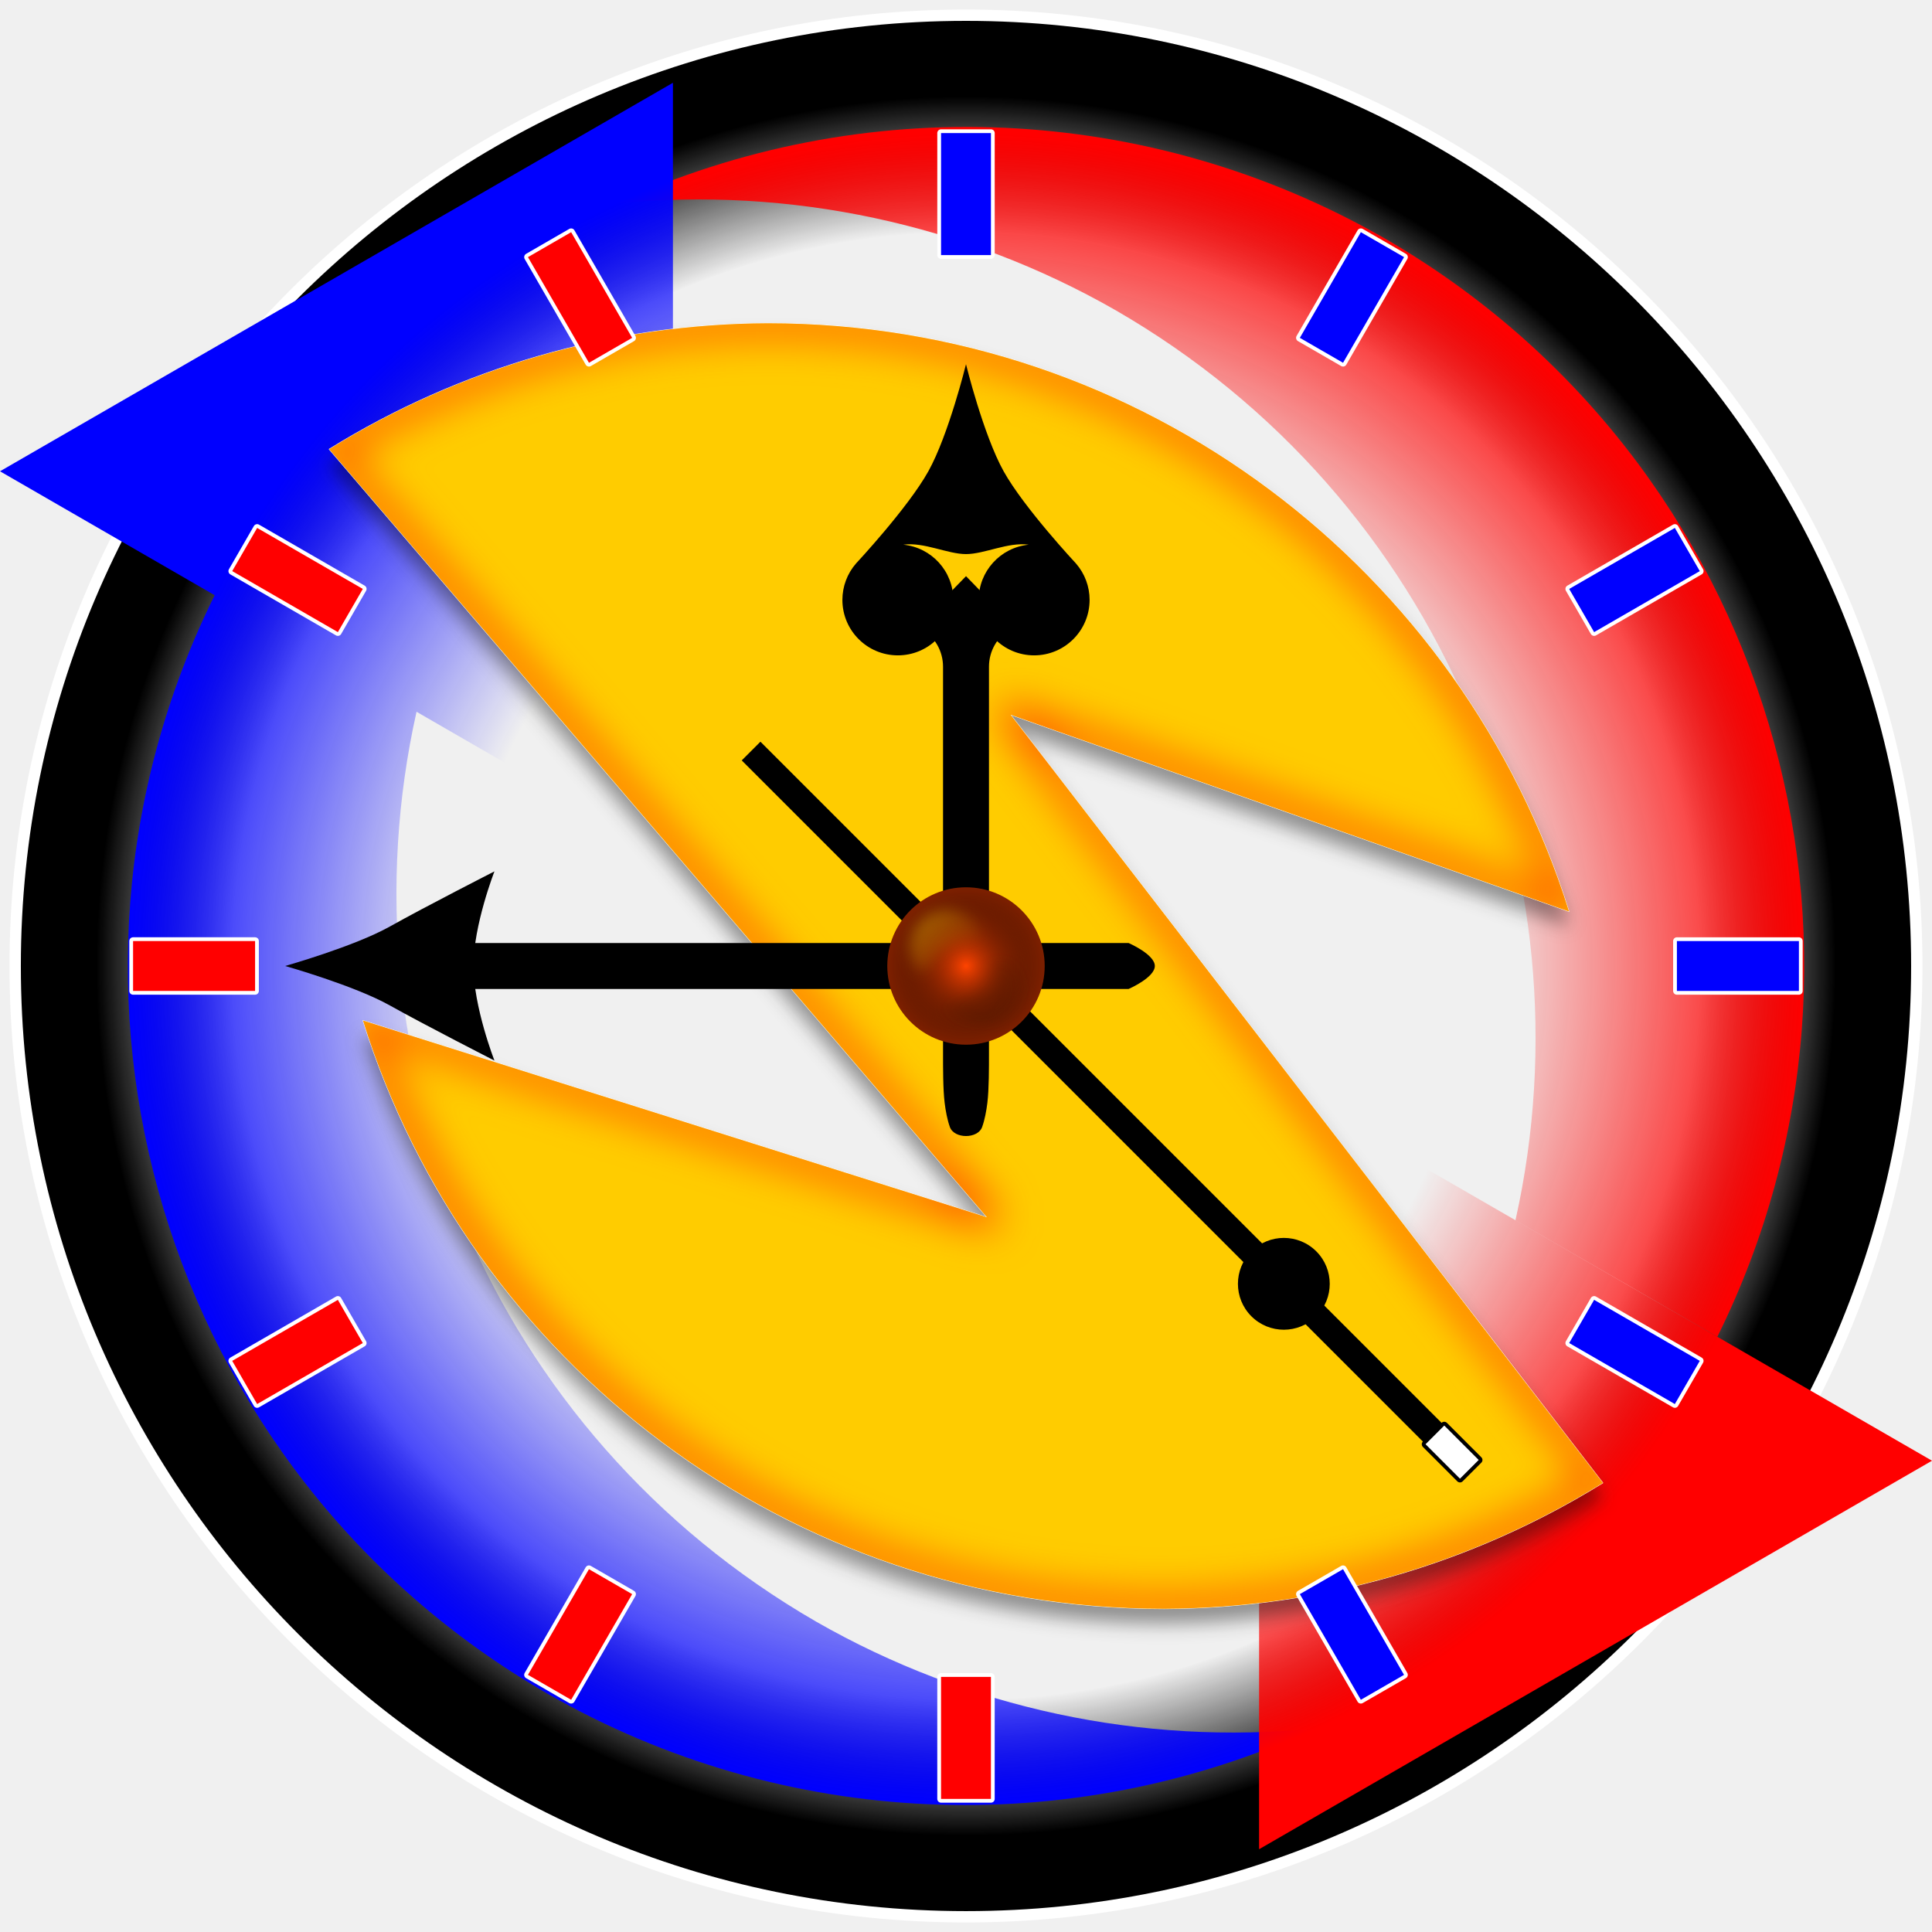
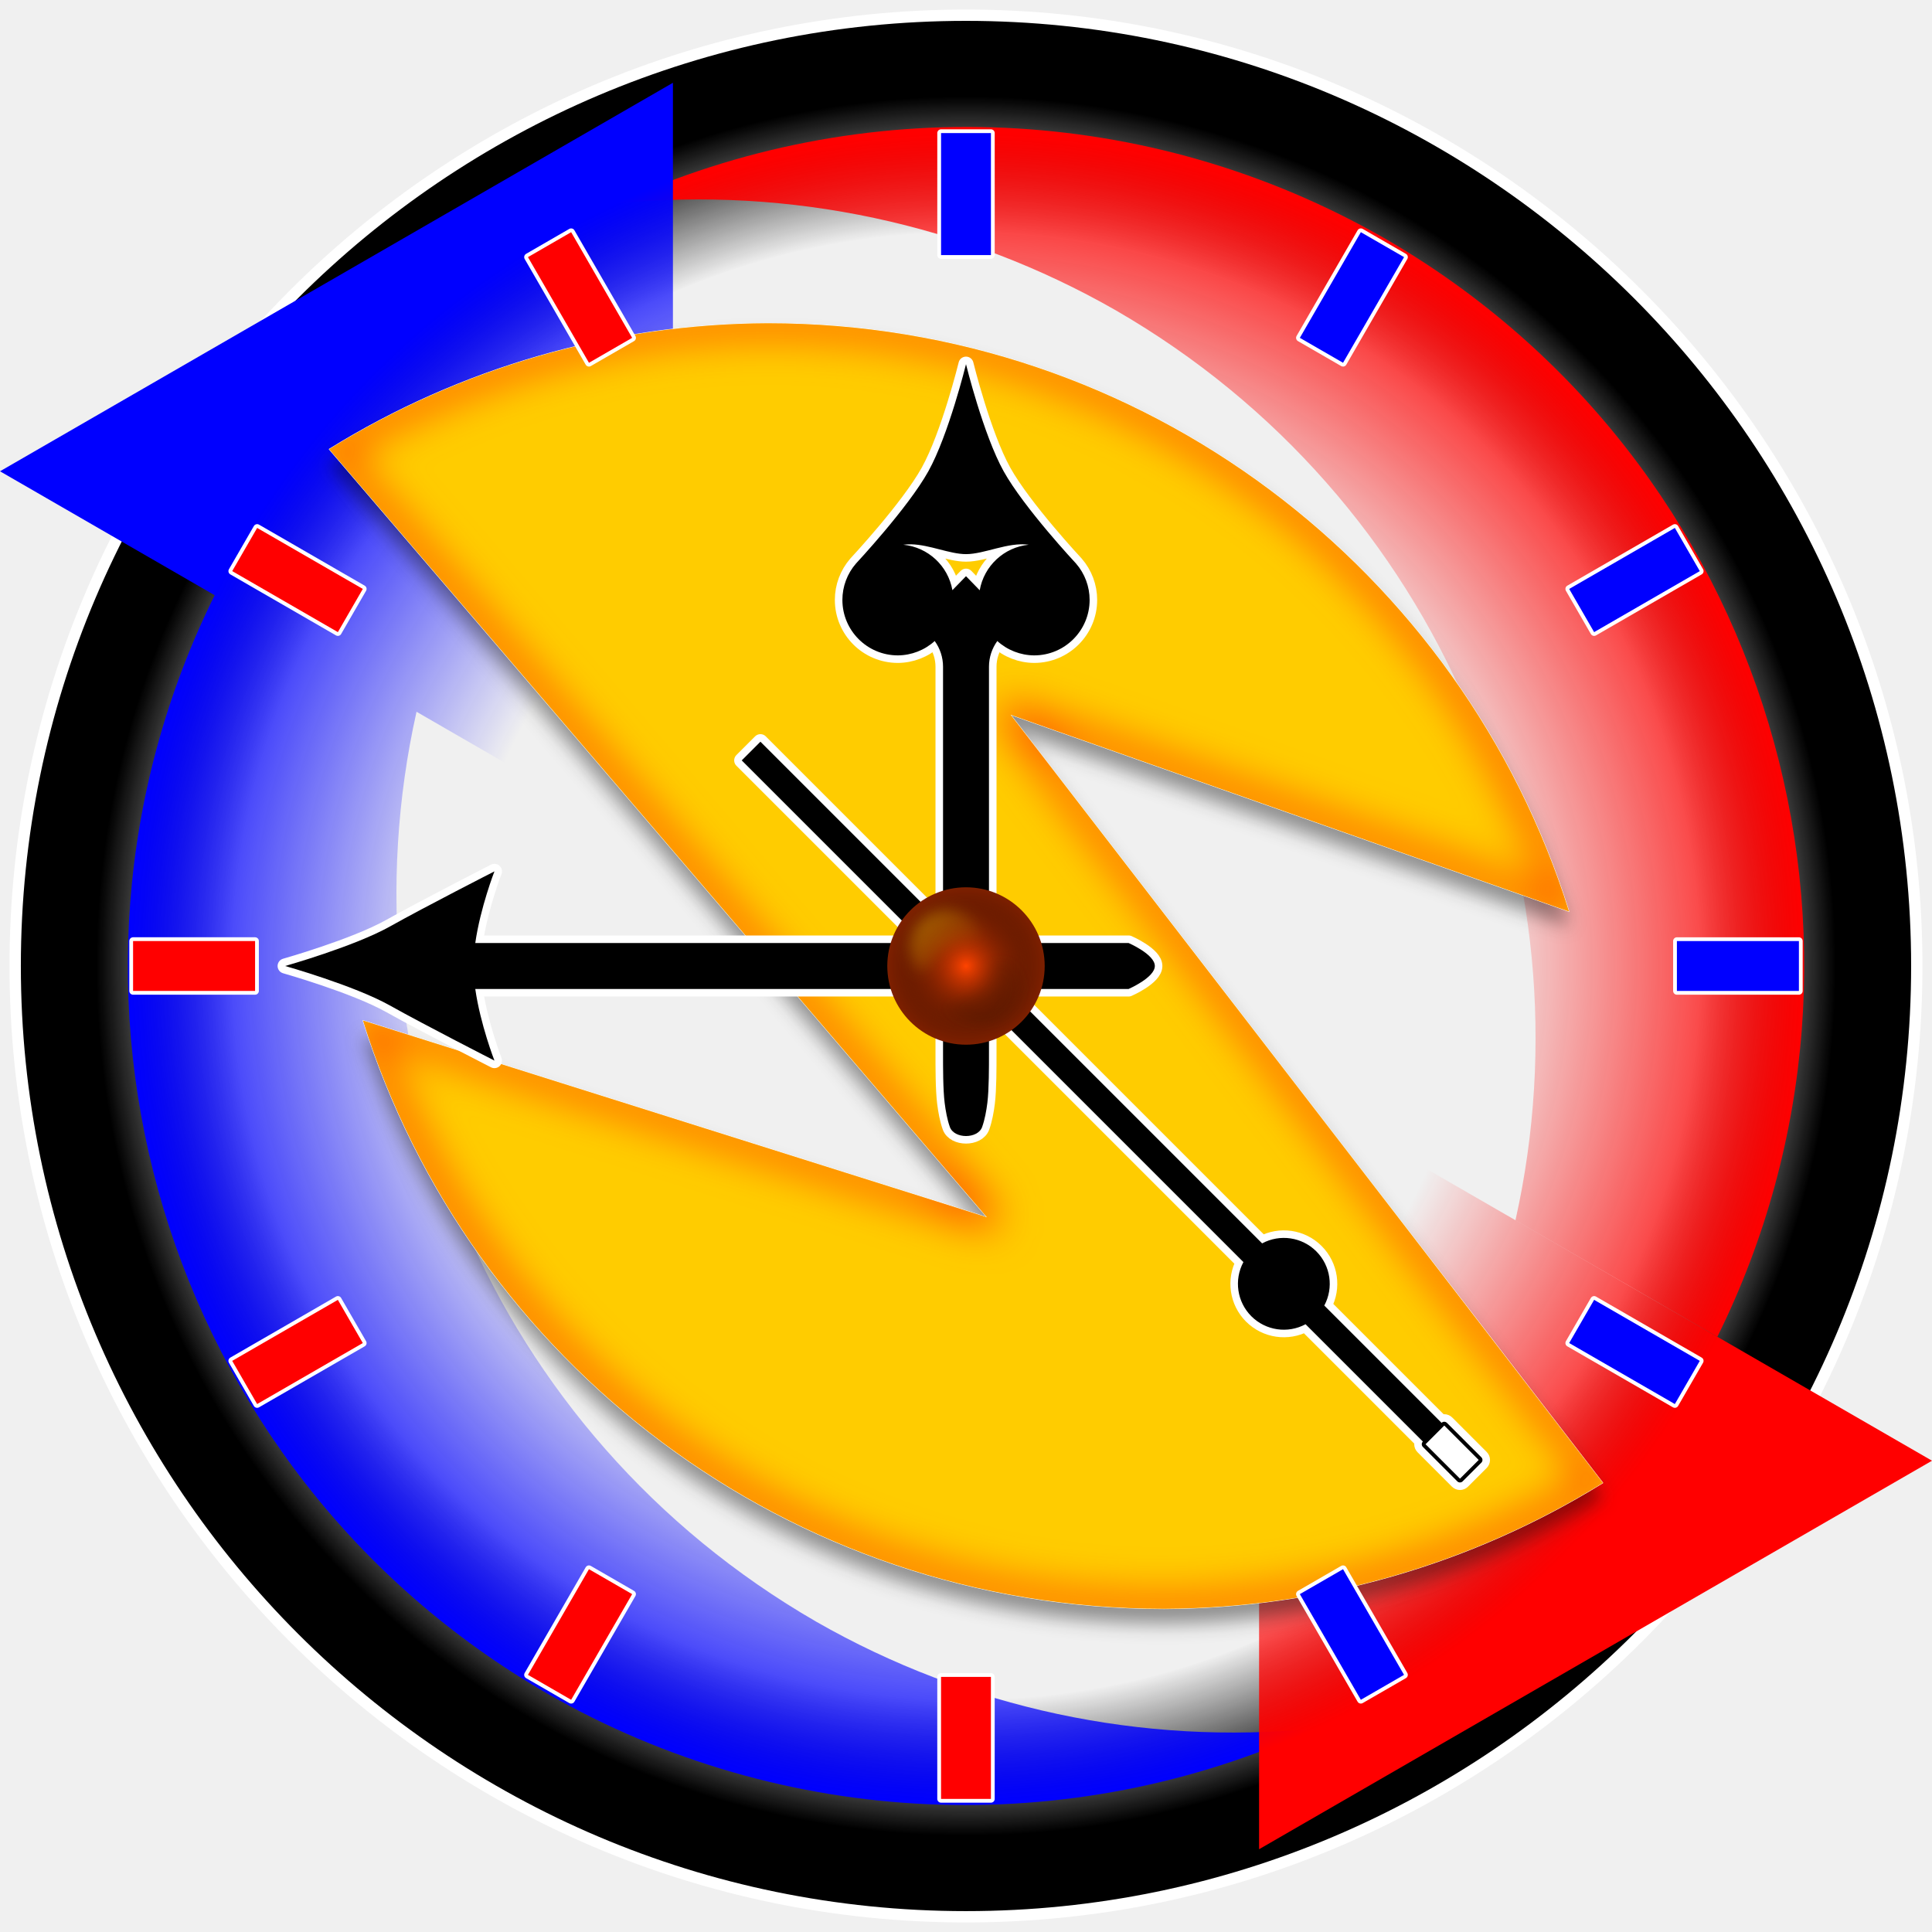
<svg xmlns="http://www.w3.org/2000/svg" xmlns:xlink="http://www.w3.org/1999/xlink" width="512" height="512" viewBox="0 0 135.467 135.467" version="1.1" id="svg5">
  <defs id="defs2">
    <linearGradient id="linearGradient2">
      <stop style="stop-color:#ffffff;stop-opacity:1;" offset="0" id="stop3" />
      <stop style="stop-color:#ffffff;stop-opacity:0;" offset="1" id="stop4" />
    </linearGradient>
    <linearGradient id="linearGradient1">
      <stop style="stop-color:#000000;stop-opacity:0;" offset="0.776" id="stop2" />
      <stop style="stop-color:#000000;stop-opacity:1;" offset="0.92" id="stop1" />
    </linearGradient>
    <linearGradient id="linearGradient34">
      <stop style="stop-color:#f7c900;stop-opacity:1;" offset="0" id="stop34" />
      <stop style="stop-color:#f79900;stop-opacity:0;" offset="1" id="stop35" />
    </linearGradient>
    <linearGradient id="linearGradient32">
      <stop style="stop-color:#ff4300;stop-opacity:1;" offset="0" id="stop32" />
      <stop style="stop-color:#000000;stop-opacity:0;" offset="1" id="stop33" />
    </linearGradient>
    <linearGradient id="linearGradient24">
      <stop style="stop-color:#ff0000;stop-opacity:0;" offset="0.6" id="stop26" />
      <stop style="stop-color:#ff0000;stop-opacity:1;" offset="1" id="stop25" />
    </linearGradient>
    <linearGradient id="linearGradient22">
      <stop style="stop-color:#0000ff;stop-opacity:0;" offset="0.6" id="stop24" />
      <stop style="stop-color:#0000ff;stop-opacity:1;" offset="1" id="stop23" />
    </linearGradient>
    <linearGradient id="linearGradient21">
      <stop style="stop-color:#ff0000;stop-opacity:0;" offset="0.6" id="stop22" />
      <stop style="stop-color:#ff0000;stop-opacity:1;" offset="1" id="stop21" />
    </linearGradient>
    <radialGradient xlink:href="#linearGradient21" id="radialGradient22" cx="67.731" cy="68.099" fx="67.731" fy="68.099" r="46.143" gradientTransform="matrix(1.275721,0,0,1.265668,-18.67473,-18.45753)" gradientUnits="userSpaceOnUse" />
    <radialGradient xlink:href="#linearGradient22" id="radialGradient24" cx="67.734" cy="67.368" fx="67.734" fy="67.368" r="46.143" gradientTransform="matrix(1.275645,0,0,1.275645,-18.67055,-18.20385)" gradientUnits="userSpaceOnUse" />
    <radialGradient xlink:href="#linearGradient24" id="radialGradient26" cx="67.734" cy="72.376" fx="67.734" fy="72.376" r="23.618" gradientTransform="matrix(2.492609,0,0,2.492241,-101.1003,-112.6454)" gradientUnits="userSpaceOnUse" />
    <clipPath clipPathUnits="userSpaceOnUse" id="clipPath28">
      <path style="color:#000000;fill:#ffcc00;stroke-width:1;stroke-linecap:round;stroke-linejoin:round;-inkscape-stroke:none;paint-order:markers stroke fill" d="m -155.709,13.608 c -10.896,0.042 -21.533,3.12 -30.753,8.83 l 46.123,53.858 -43.752,-13.796 c 7.49,23.9 29.806,41.241 56.176,41.241 10.896,-0.043 21.535,-3.116 30.755,-8.825 L -138.687,41.053 -99.533,54.849 C -107.023,30.949 -129.34,13.608 -155.709,13.608 Z" id="path29" />
    </clipPath>
    <filter style="color-interpolation-filters:sRGB" id="filter29" x="-0.039" y="-0.039" width="1.078" height="1.077">
      <feGaussianBlur stdDeviation="1.479" id="feGaussianBlur29" />
    </filter>
    <filter style="color-interpolation-filters:sRGB" id="filter30" x="-0.018" y="-0.017" width="1.035" height="1.035">
      <feGaussianBlur stdDeviation="0.646" id="feGaussianBlur30" />
    </filter>
    <radialGradient xlink:href="#linearGradient32" id="radialGradient33" cx="-13.181" cy="86.799" fx="-13.181" fy="86.799" r="5.518" gradientUnits="userSpaceOnUse" gradientTransform="translate(80.91419,-19.06641)" />
    <filter style="color-interpolation-filters:sRGB" id="filter33" x="-0.239" y="-0.278" width="1.479" height="1.556">
      <feGaussianBlur stdDeviation="0.504" id="feGaussianBlur33" />
    </filter>
    <linearGradient xlink:href="#linearGradient34" id="linearGradient35" x1="64.565" y1="64.572" x2="67.731" y2="67.733" gradientUnits="userSpaceOnUse" />
    <filter style="color-interpolation-filters:sRGB" id="filter35" x="-0.257" y="-0.299" width="1.514" height="1.598">
      <feGaussianBlur stdDeviation="0.541" id="feGaussianBlur35" />
    </filter>
    <radialGradient xlink:href="#linearGradient1" id="radialGradient2" cx="67.733" cy="67.733" fx="67.733" fy="67.733" r="66.271" gradientTransform="matrix(1,0,0,0.9999845,-3.25e-5,0.00105147)" gradientUnits="userSpaceOnUse" />
    <radialGradient xlink:href="#linearGradient2" id="radialGradient4" cx="237.596" cy="67.733" fx="237.596" fy="67.733" r="58.863" gradientTransform="translate(-169.8626,3.1373027e-5)" gradientUnits="userSpaceOnUse" />
  </defs>
  <g id="layer1">
    <path style="color:#000000;fill:#ffffff;stroke-linecap:round;stroke-linejoin:round;-inkscape-stroke:none;paint-order:markers stroke fill" d="m 67.73,0.67 c -36.949,0 -67.063,30.113 -67.063,67.063 0,36.949 30.113,67.064 67.063,67.064 36.949,0 67.068,-30.115 67.068,-67.064 0,-36.949 -30.119,-67.063 -67.068,-67.063 z m 0,1.586 c 36.087,0 65.48,29.389 65.48,65.477 0,36.087 -29.393,65.477 -65.48,65.477 -36.087,0 -65.475,-29.39 -65.475,-65.477 0,-36.087 29.388,-65.477 65.475,-65.477 z" id="path9" />
    <path style="color:#000000;fill:url(#radialGradient2);stroke-linecap:round;stroke-linejoin:round;-inkscape-stroke:none;paint-order:markers stroke fill" d="m 67.731,1.463 c -36.518,0 -66.269,29.751 -66.269,66.269 0,36.518 29.751,66.271 66.269,66.271 36.518,0 66.273,-29.753 66.273,-66.271 0,-36.518 -29.755,-66.269 -66.273,-66.269 z m 0,14.815 c 28.511,0 51.457,22.944 51.457,51.455 0,28.511 -22.946,51.457 -51.457,51.457 -28.511,0 -51.455,-22.946 -51.455,-51.457 0,-28.511 22.943,-51.455 51.455,-51.455 z" id="path10" />
    <path style="color:#000000;display:none;opacity:0.5;fill:url(#radialGradient4);stroke-linecap:round;stroke-linejoin:round;-inkscape-stroke:none;paint-order:markers stroke fill" d="M 67.733,126.596 A 58.863,58.863 0 0 1 8.871,67.733 58.863,58.863 0 0 1 67.733,8.871 58.863,58.863 0 0 1 126.596,67.733 58.863,58.863 0 0 1 67.733,126.596 Z" id="path6" />
    <path id="circle1" style="fill:url(#radialGradient22);stroke:none;stroke-width:0.053;stroke-linecap:round;stroke-linejoin:round;paint-order:markers stroke fill" d="M 120.416,93.732 C 134.069,66.138 124.116,32.317 97.077,16.706 80.577,7.241 60.521,6.332 43.233,14.267 c 12.161,-1.197 24.392,1.42 34.998,7.489 22.837,13.185 33.493,39.361 28.03,63.804 z" />
    <path id="path2" style="fill:url(#radialGradient24);stroke:none;stroke-width:0.053;stroke-linecap:round;stroke-linejoin:round;paint-order:markers stroke fill" d="M -3.0085526e-6,33.045 15.051,41.735 c -13.653,27.594 -3.7,61.415 23.339,77.026 16.5,9.465 36.556,10.374 53.844,2.439 C 80.073,122.397 67.842,119.779 57.236,113.711 34.399,100.526 23.742,74.35 29.206,49.907 l 17.978,10.38 -9.9e-5,-54.483 z" />
    <path id="path21" style="fill:url(#radialGradient26);stroke:none;stroke-width:0.053;stroke-linecap:round;stroke-linejoin:round;paint-order:markers stroke fill" d="m 135.467,102.422 -15.051,-8.69 -14.155,-8.172 -17.978,-10.379 4e-5,54.483 z" />
    <path id="path30" style="fill:#000000;stroke:#ffffff;stroke-width:0.053;stroke-linecap:round;stroke-linejoin:round;paint-order:markers stroke fill;filter:url(#filter30);opacity:0.4" d="m 53.835,23.725 c -10.896,0.042 -21.533,3.12 -30.753,8.83 L 69.205,86.413 25.453,72.617 c 7.49,23.9 29.806,41.241 56.176,41.241 10.896,-0.043 21.535,-3.116 30.755,-8.825 L 70.857,51.17 110.011,64.966 C 102.521,41.066 80.204,23.725 53.835,23.725 Z" />
    <path id="circle2" style="fill:#ffcc00;stroke:#ffffff;stroke-width:0.053;stroke-linecap:round;stroke-linejoin:round;paint-order:markers stroke fill" d="m 53.835,22.667 c -10.896,0.042 -21.533,3.12 -30.753,8.83 L 69.205,85.355 25.453,71.559 c 7.49,23.9 29.806,41.241 56.176,41.241 10.896,-0.043 21.535,-3.116 30.755,-8.825 L 70.857,50.112 110.011,63.908 C 102.521,40.008 80.204,22.667 53.835,22.667 Z" />
    <path style="color:#000000;fill:#ff5200;stroke-linecap:round;stroke-linejoin:round;-inkscape-stroke:none;paint-order:markers stroke fill;filter:url(#filter29)" d="m -155.713,12.814 c -11.043,0.043 -21.822,3.162 -31.166,8.949 a 0.794,0.794 0 0 0 -0.186,1.191 l 44.318,51.75 -41.105,-12.961 a 0.794,0.794 0 0 0 -0.996,0.994 c 7.591,24.224 30.216,41.797 56.934,41.797 a 0.794,0.794 0 0 0 0.002,0 c 11.043,-0.043 21.826,-3.157 31.17,-8.943 a 0.794,0.794 0 0 0 0.211,-1.16 l -39.891,-51.74 36.625,12.906 a 0.794,0.794 0 0 0 1.021,-0.986 C -106.367,30.387 -128.991,12.814 -155.709,12.814 a 0.794,0.794 0 0 0 -0.004,0 z m 0.004,1.588 h 0.002 c 25.422,8.49e-4 46.913,16.38 54.783,39.115 l -37.5,-13.213 a 0.794,0.794 0 0 0 -0.891,1.232 l 40.953,53.119 c -8.917,5.335 -19.104,8.25 -29.553,8.291 -25.449,0 -46.965,-16.412 -54.814,-39.186 l 42.152,13.291 a 0.794,0.794 0 0 0 0.84,-1.273 L -185.215,22.676 c 8.907,-5.32 19.073,-8.232 29.506,-8.273 z" id="path27" clip-path="url(#clipPath28)" transform="translate(209.5439,9.058527)" />
    <rect style="fill:#0000ff;stroke:#ffffff;stroke-width:0.529;stroke-linecap:round;stroke-linejoin:round;stroke-dasharray:none;stroke-opacity:1;paint-order:markers stroke fill" id="rect10" width="3.497" height="8.555" x="65.985" y="9.331" />
    <rect style="fill:#ff0000;stroke:#ffffff;stroke-width:0.529;stroke-linecap:round;stroke-linejoin:round;stroke-dasharray:none;stroke-opacity:1;paint-order:markers stroke fill" id="rect11" width="3.497" height="8.555" x="-69.481" y="-126.135" transform="scale(-1)" />
    <rect style="fill:#0000ff;stroke:#ffffff;stroke-width:0.529;stroke-linecap:round;stroke-linejoin:round;stroke-dasharray:none;stroke-opacity:1;paint-order:markers stroke fill" id="rect12" width="3.497" height="8.555" x="65.985" y="-126.135" transform="rotate(90)" />
    <rect style="fill:#ff0000;stroke:#ffffff;stroke-width:0.529;stroke-linecap:round;stroke-linejoin:round;stroke-dasharray:none;stroke-opacity:1;paint-order:markers stroke fill" id="rect13" width="3.497" height="8.555" x="-69.481" y="9.331" transform="rotate(-90)" />
    <rect style="fill:#0000ff;stroke:#ffffff;stroke-width:0.529;stroke-linecap:round;stroke-linejoin:round;stroke-dasharray:none;stroke-opacity:1;paint-order:markers stroke fill" id="rect14" width="3.497" height="8.555" x="23.044" y="-150.927" transform="rotate(120)" />
    <rect style="fill:#ff0000;stroke:#ffffff;stroke-width:0.529;stroke-linecap:round;stroke-linejoin:round;stroke-dasharray:none;stroke-opacity:1;paint-order:markers stroke fill" id="rect15" width="3.497" height="8.555" x="-26.539" y="34.123" transform="rotate(-60)" />
    <rect style="fill:#0000ff;stroke:#ffffff;stroke-width:0.529;stroke-linecap:round;stroke-linejoin:round;stroke-dasharray:none;stroke-opacity:1;paint-order:markers stroke fill" id="rect16" width="3.497" height="8.555" x="-26.54" y="-150.927" transform="rotate(150)" />
    <rect style="fill:#ff0000;stroke:#ffffff;stroke-width:0.529;stroke-linecap:round;stroke-linejoin:round;stroke-dasharray:none;stroke-opacity:1;paint-order:markers stroke fill" id="rect17" width="3.497" height="8.555" x="23.045" y="34.123" transform="rotate(-30)" />
    <rect style="fill:#ff0000;stroke:#ffffff;stroke-width:0.529;stroke-linecap:round;stroke-linejoin:round;stroke-dasharray:none;stroke-opacity:1;paint-order:markers stroke fill" id="rect18" width="3.497" height="8.555" x="90.777" y="-33.61" transform="matrix(0.5,0.8660254,0.8660254,-0.5,0,0)" />
    <rect style="fill:#0000ff;stroke:#ffffff;stroke-width:0.529;stroke-linecap:round;stroke-linejoin:round;stroke-dasharray:none;stroke-opacity:1;paint-order:markers stroke fill" id="rect19" width="3.497" height="8.555" x="-94.273" y="-83.195" transform="matrix(-0.5,-0.8660254,-0.8660254,0.5,0,0)" />
    <rect style="fill:#ff0000;stroke:#ffffff;stroke-width:0.529;stroke-linecap:round;stroke-linejoin:round;stroke-dasharray:none;stroke-opacity:1;paint-order:markers stroke fill" id="rect20" width="3.497" height="8.555" x="90.777" y="-83.194" transform="matrix(0.8660254,0.5,0.5,-0.8660254,0,0)" />
    <rect style="fill:#0000ff;stroke:#ffffff;stroke-width:0.529;stroke-linecap:round;stroke-linejoin:round;stroke-dasharray:none;stroke-opacity:1;paint-order:markers stroke fill" id="rect21" width="3.497" height="8.555" x="-94.273" y="-33.611" transform="matrix(-0.8660254,-0.5,-0.5,0.8660254,0,0)" />
-     <g id="g8" transform="matrix(0,-0.8690345,0.8690345,0,40.88758,239.5447)" style="display:inline;stroke-width:1.151">
-       <path id="rect4" style="opacity:1;stroke-width:0.061;stroke-linecap:round;stroke-linejoin:round;paint-order:markers stroke fill" d="m 195.851,-13 h 3.707 v 57.01 c 0,0 -0.916,2.117 -1.854,2.117 -0.938,10e-7 -1.854,-2.117 -1.854,-2.117 z" />
-       <path id="path5" style="opacity:1;stroke-width:0.061;stroke-linecap:round;stroke-linejoin:round;paint-order:markers stroke fill" d="m 197.705,-24.043 c 0,0 1.575,5.576 3.182,8.444 1.607,2.867 4.451,8.444 4.451,8.444 0,0 -4.335,-1.693 -7.633,-1.693 -3.299,-1e-7 -7.633,1.693 -7.633,1.693 0,0 2.845,-5.576 4.451,-8.444 1.607,-2.867 3.182,-8.444 3.182,-8.444 z" />
+     <g id="g8" transform="matrix(0,-0.8690345,0.8690345,0,40.88758,239.5447)" style="display:none;stroke:none;stroke-width:1.151;stroke-opacity:1">
+       <path id="rect4" style="opacity:1;stroke:none;stroke-width:0.061;stroke-linecap:round;stroke-linejoin:round;stroke-opacity:1;paint-order:markers stroke fill" d="m 195.851,-13 h 3.707 v 57.01 c 0,0 -0.916,2.117 -1.854,2.117 -0.938,10e-7 -1.854,-2.117 -1.854,-2.117 z" />
+       <path id="path5" style="opacity:1;stroke:none;stroke-width:0.061;stroke-linecap:round;stroke-linejoin:round;stroke-opacity:1;paint-order:markers stroke fill" d="m 197.705,-24.043 c 0,0 1.575,5.576 3.182,8.444 1.607,2.867 4.451,8.444 4.451,8.444 0,0 -4.335,-1.693 -7.633,-1.693 -3.299,-1e-7 -7.633,1.693 -7.633,1.693 0,0 2.845,-5.576 4.451,-8.444 1.607,-2.867 3.182,-8.444 3.182,-8.444 z" />
    </g>
-     <g id="g7" transform="matrix(0.8690345,0,0,0.8690345,-81.69442,43.75746)" style="display:inline;stroke-width:1.151">
-       <path id="rect5" style="opacity:1;stroke-width:0.061;stroke-linecap:round;stroke-linejoin:round;paint-order:markers stroke fill" d="m 166.802,-1.747 2.573,0.529 2.573,-2.646 2.573,2.646 2.573,-0.529 c 0.563,0 0.769,0.741 0.286,1.031 l -1.865,1.122 C 174.451,1.046 173.801,2.197 173.801,3.438 V 34.634 c 0,1.105 0.005,2.899 -0.13,3.995 -0.08,0.651 -0.21,1.358 -0.421,1.949 -0.347,0.975 -2.258,0.975 -2.605,-2.13e-4 -0.211,-0.592 -0.341,-1.299 -0.421,-1.949 -0.135,-1.096 -0.13,-2.89 -0.13,-3.995 V 3.438 c 0,-1.241 -0.65,-2.391 -1.714,-3.031 l -1.865,-1.122 c -0.482,-0.29 -0.277,-1.031 0.286,-1.031 z" />
-       <path id="circle6" style="opacity:1;fill:#000000;stroke:none;stroke-width:0.061;stroke-linecap:round;stroke-linejoin:round;paint-order:markers stroke fill" d="m 171.948,-20.969 c 0,0 -1.397,5.69 -3.036,8.638 -1.639,2.948 -5.842,7.447 -5.842,7.447 l 7.3e-4,-3.813e-4 a 4.476,4.476 0 0 0 -1.097,2.935 4.476,4.476 0 0 0 4.475,4.475 4.476,4.476 0 0 0 4.475,-4.475 4.476,4.476 0 0 0 -4.034,-4.454 c 1.661,-0.231 3.563,0.758 5.057,0.758 1.494,0 3.397,-0.99 5.057,-0.758 a 4.476,4.476 0 0 0 -4.034,4.454 4.476,4.476 0 0 0 4.475,4.475 4.476,4.476 0 0 0 4.475,-4.475 4.476,4.476 0 0 0 -1.097,-2.935 l 7.4e-4,3.813e-4 c 0,0 -4.203,-4.499 -5.842,-7.447 -1.639,-2.948 -3.036,-8.638 -3.036,-8.638 z" />
+     <path id="path3" style="stroke:#ffffff;stroke-width:1.058;stroke-linecap:round;stroke-linejoin:round;stroke-opacity:1;paint-order:markers stroke fill;stroke-dasharray:none" d="M 34.669 61.099 C 34.669 61.099 29.823 63.571 27.331 64.968 C 24.839 66.364 19.993 67.733 19.993 67.733 C 19.993 67.733 24.839 69.102 27.331 70.498 C 29.823 71.894 34.669 74.366 34.669 74.366 C 34.669 74.366 33.682 71.835 33.325 69.344 L 79.134 69.344 C 79.134 69.344 80.974 68.548 80.974 67.733 C 80.974 66.918 79.134 66.122 79.134 66.122 L 33.325 66.122 C 33.682 63.63 34.669 61.099 34.669 61.099 z " />
+     <path id="rect5" style="display:none;stroke:none;stroke-width:3.175;stroke-linecap:round;stroke-linejoin:round;stroke-dasharray:none;stroke-opacity:1;paint-order:markers stroke fill" d="m 63.263,42.239 2.236,0.46 2.236,-2.299 2.236,2.299 2.236,-0.46 c 0.489,0 0.668,0.644 0.249,0.896 l -1.62,0.975 c -0.924,0.556 -1.489,1.556 -1.489,2.634 v 27.11 c 0,0.96 0.004,2.519 -0.113,3.472 -0.07,0.566 -0.183,1.18 -0.366,1.694 -0.302,0.848 -1.963,0.847 -2.264,-1.85e-4 -0.183,-0.514 -0.296,-1.128 -0.366,-1.694 -0.118,-0.952 -0.113,-2.511 -0.113,-3.471 V 46.745 c 0,-1.079 -0.565,-2.078 -1.489,-2.634 l -1.62,-0.975 c -0.419,-0.252 -0.24,-0.896 0.249,-0.896 z" />
+     <path id="circle6" style="display:none;fill:#000000;stroke:none;stroke-width:3.175;stroke-linecap:round;stroke-linejoin:round;stroke-dasharray:none;stroke-opacity:1;paint-order:markers stroke fill" d="m 67.734,25.535 c 0,0 -1.214,4.945 -2.638,7.507 -1.424,2.562 -5.077,6.472 -5.077,6.472 l 6.34e-4,-3.31e-4 a 3.889,3.889 0 0 0 -0.954,2.551 3.889,3.889 0 0 0 3.889,3.889 3.889,3.889 0 0 0 3.889,-3.889 3.889,3.889 0 0 0 -3.505,-3.87 c 1.443,-0.201 3.097,0.659 4.395,0.659 1.298,0 2.952,-0.86 4.395,-0.659 a 3.889,3.889 0 0 0 -3.505,3.87 3.889,3.889 0 0 0 3.889,3.889 3.889,3.889 0 0 0 3.889,-3.889 3.889,3.889 0 0 0 -0.954,-2.551 l 6.43e-4,3.31e-4 c 0,0 -3.653,-3.91 -5.077,-6.472 -1.424,-2.562 -2.638,-7.507 -2.638,-7.507 z" />
+     <path id="path1" style="display:inline;stroke:#ffffff;stroke-width:1.058;stroke-linecap:round;stroke-linejoin:round;stroke-dasharray:none;stroke-opacity:1;paint-order:markers stroke fill" d="m 67.734,25.535 c 0,0 -1.214,4.945 -2.638,7.507 -1.424,2.562 -5.077,6.472 -5.077,6.472 h 5.17e-4 a 3.889,3.889 0 0 0 -0.953,2.551 3.889,3.889 0 0 0 3.889,3.889 3.889,3.889 0 0 0 2.584,-1.007 c 0.372,0.516 0.584,1.142 0.584,1.798 v 27.11 c 0,0.96 -0.004,2.519 0.113,3.471 0.07,0.566 0.182,1.18 0.365,1.694 0.302,0.848 1.963,0.848 2.264,5.16e-4 0.183,-0.514 0.296,-1.129 0.366,-1.694 0.117,-0.952 0.113,-2.511 0.113,-3.471 V 46.745 c 0,-0.657 0.212,-1.282 0.584,-1.798 a 3.889,3.889 0 0 0 2.584,1.007 3.889,3.889 0 0 0 3.889,-3.889 3.889,3.889 0 0 0 -0.953,-2.551 h 5.17e-4 c 0,0 -3.653,-3.91 -5.077,-6.472 -1.424,-2.562 -2.639,-7.507 -2.639,-7.507 z m -3.845,12.63 c 1.301,0.03 2.709,0.689 3.845,0.689 1.298,0 2.952,-0.86 4.395,-0.659 a 3.889,3.889 0 0 0 -3.434,3.194 l -0.961,-0.988 -0.953,0.98 a 3.889,3.889 0 0 0 -3.442,-3.185 c 0.18,-0.025 0.364,-0.034 0.55,-0.029 z" />
+     <g id="g3" style="display:none">
+       <rect style="fill:#000000;stroke:none;stroke-width:0.053;stroke-linecap:round;stroke-linejoin:round;paint-order:markers stroke fill" id="rect8" width="1.855" height="67.808" x="-0.929" y="-142.285" transform="rotate(135)" />
+       <circle style="fill:#000000;stroke:none;stroke-width:0.053;stroke-linecap:round;stroke-linejoin:round;paint-order:markers stroke fill" id="path8" cx="-0.001" cy="-127.306" r="3.219" transform="rotate(135)" />
+       <rect style="fill:#ffffff;fill-opacity:1;stroke:#000000;stroke-width:0.529;stroke-linecap:round;stroke-linejoin:round;stroke-dasharray:none;stroke-opacity:1;paint-order:markers stroke fill" id="rect9" width="1.855" height="3.415" x="-0.929" y="-145.699" transform="rotate(135)" />
    </g>
-     <g id="g9" transform="matrix(-0.6145002,0.6145002,-0.6145002,-0.6145002,225.0724,13.42491)" style="display:inline;stroke-width:1.151">
-       <rect style="opacity:1;fill:#000000;stroke:none;stroke-width:0.061;stroke-linecap:round;stroke-linejoin:round;paint-order:markers stroke fill" id="rect8" width="2.134" height="78.027" x="171.143" y="30.33" />
-       <circle style="opacity:1;fill:#000000;stroke:none;stroke-width:0.061;stroke-linecap:round;stroke-linejoin:round;paint-order:markers stroke fill" id="path8" cx="172.21" cy="47.567" r="3.704" />
-       <rect style="opacity:1;fill:#ffffff;stroke:#000000;stroke-width:0.609;stroke-linecap:round;stroke-linejoin:round;paint-order:markers stroke fill;fill-opacity:1;stroke-opacity:1;stroke-dasharray:none" id="rect9" width="2.134" height="3.929" x="171.143" y="26.401" />
+     <g id="g11">
+       <path id="rect1" style="display:inline;fill:#000000;stroke:#ffffff;stroke-width:1.058;stroke-linecap:round;stroke-linejoin:round;paint-order:markers stroke fill;stroke-opacity:1;stroke-dasharray:none" d="M -0.929 -74.476 L 0.926 -74.476 L 0.926 -124.224 A 3.219 3.219 0 0 0 3.218 -127.306 A 3.219 3.219 0 0 0 0.926 -130.387 L 0.926 -142.02 A 0.265 0.265 0 0 0 1.191 -142.285 L 1.192 -145.699 A 0.265 0.265 0 0 0 0.926 -145.965 L -0.928 -145.965 A 0.265 0.265 0 0 0 -1.193 -145.699 L -1.193 -142.285 A 0.265 0.265 0 0 0 -0.929 -142.02 L -0.929 -130.388 A 3.219 3.219 0 0 0 -3.22 -127.306 A 3.219 3.219 0 0 0 -0.929 -124.224 L -0.929 -74.476 z M -0.664 -142.549 L -0.664 -145.435 L 0.662 -145.436 L 0.662 -142.549 L -0.664 -142.549 z " transform="rotate(135)" />
+       <path style="fill:#ffffff;stroke-linecap:round;stroke-linejoin:round;paint-order:markers stroke fill" d="m 103.682,102.368 -1.312,1.312 -2.414,-2.414 1.312,-1.312 z" id="path11" />
    </g>
-     <circle style="display:inline;fill:#7e2000;stroke:none;stroke-width:0.053;stroke-linecap:round;stroke-linejoin:round;paint-order:markers stroke fill;fill-opacity:1" id="path4" cx="67.733" cy="67.733" r="5.518" />
+     <circle style="display:inline;fill:#7e2000;fill-opacity:1;stroke:none;stroke-width:0.053;stroke-linecap:round;stroke-linejoin:round;paint-order:markers stroke fill" id="path4" cx="67.733" cy="67.733" r="5.518" />
    <circle style="display:inline;fill:url(#radialGradient33);stroke:none;stroke-width:0.053;stroke-linecap:round;stroke-linejoin:round;paint-order:markers stroke fill" id="circle31" cx="67.733" cy="67.733" r="5.518" />
    <path id="path33" style="opacity:0.4;fill:url(#linearGradient35);stroke-width:1.587;stroke-linecap:round;stroke-linejoin:round;paint-order:markers stroke fill;filter:url(#filter33);fill-opacity:1" d="m 68.686,65.111 c 0.723,1.252 -1.029,0.561 -2.281,1.284 -1.252,0.723 -1.529,2.585 -2.252,1.333 -0.723,-1.252 -0.294,-2.852 0.958,-3.575 1.252,-0.723 2.852,-0.294 3.575,0.958 z" />
    <path id="path34" style="opacity:0.2;fill:#2b1100;stroke-width:1.587;stroke-linecap:round;stroke-linejoin:round;paint-order:markers stroke fill;filter:url(#filter35)" d="m 69.216,65.64 c 0.723,1.252 -1.029,0.561 -2.281,1.284 -1.252,0.723 -1.529,2.585 -2.252,1.333 -0.723,-1.252 -0.294,-2.852 0.958,-3.575 1.252,-0.723 2.852,-0.294 3.575,0.958 z" transform="rotate(165,67.70743,68.23177)" />
  </g>
</svg>
